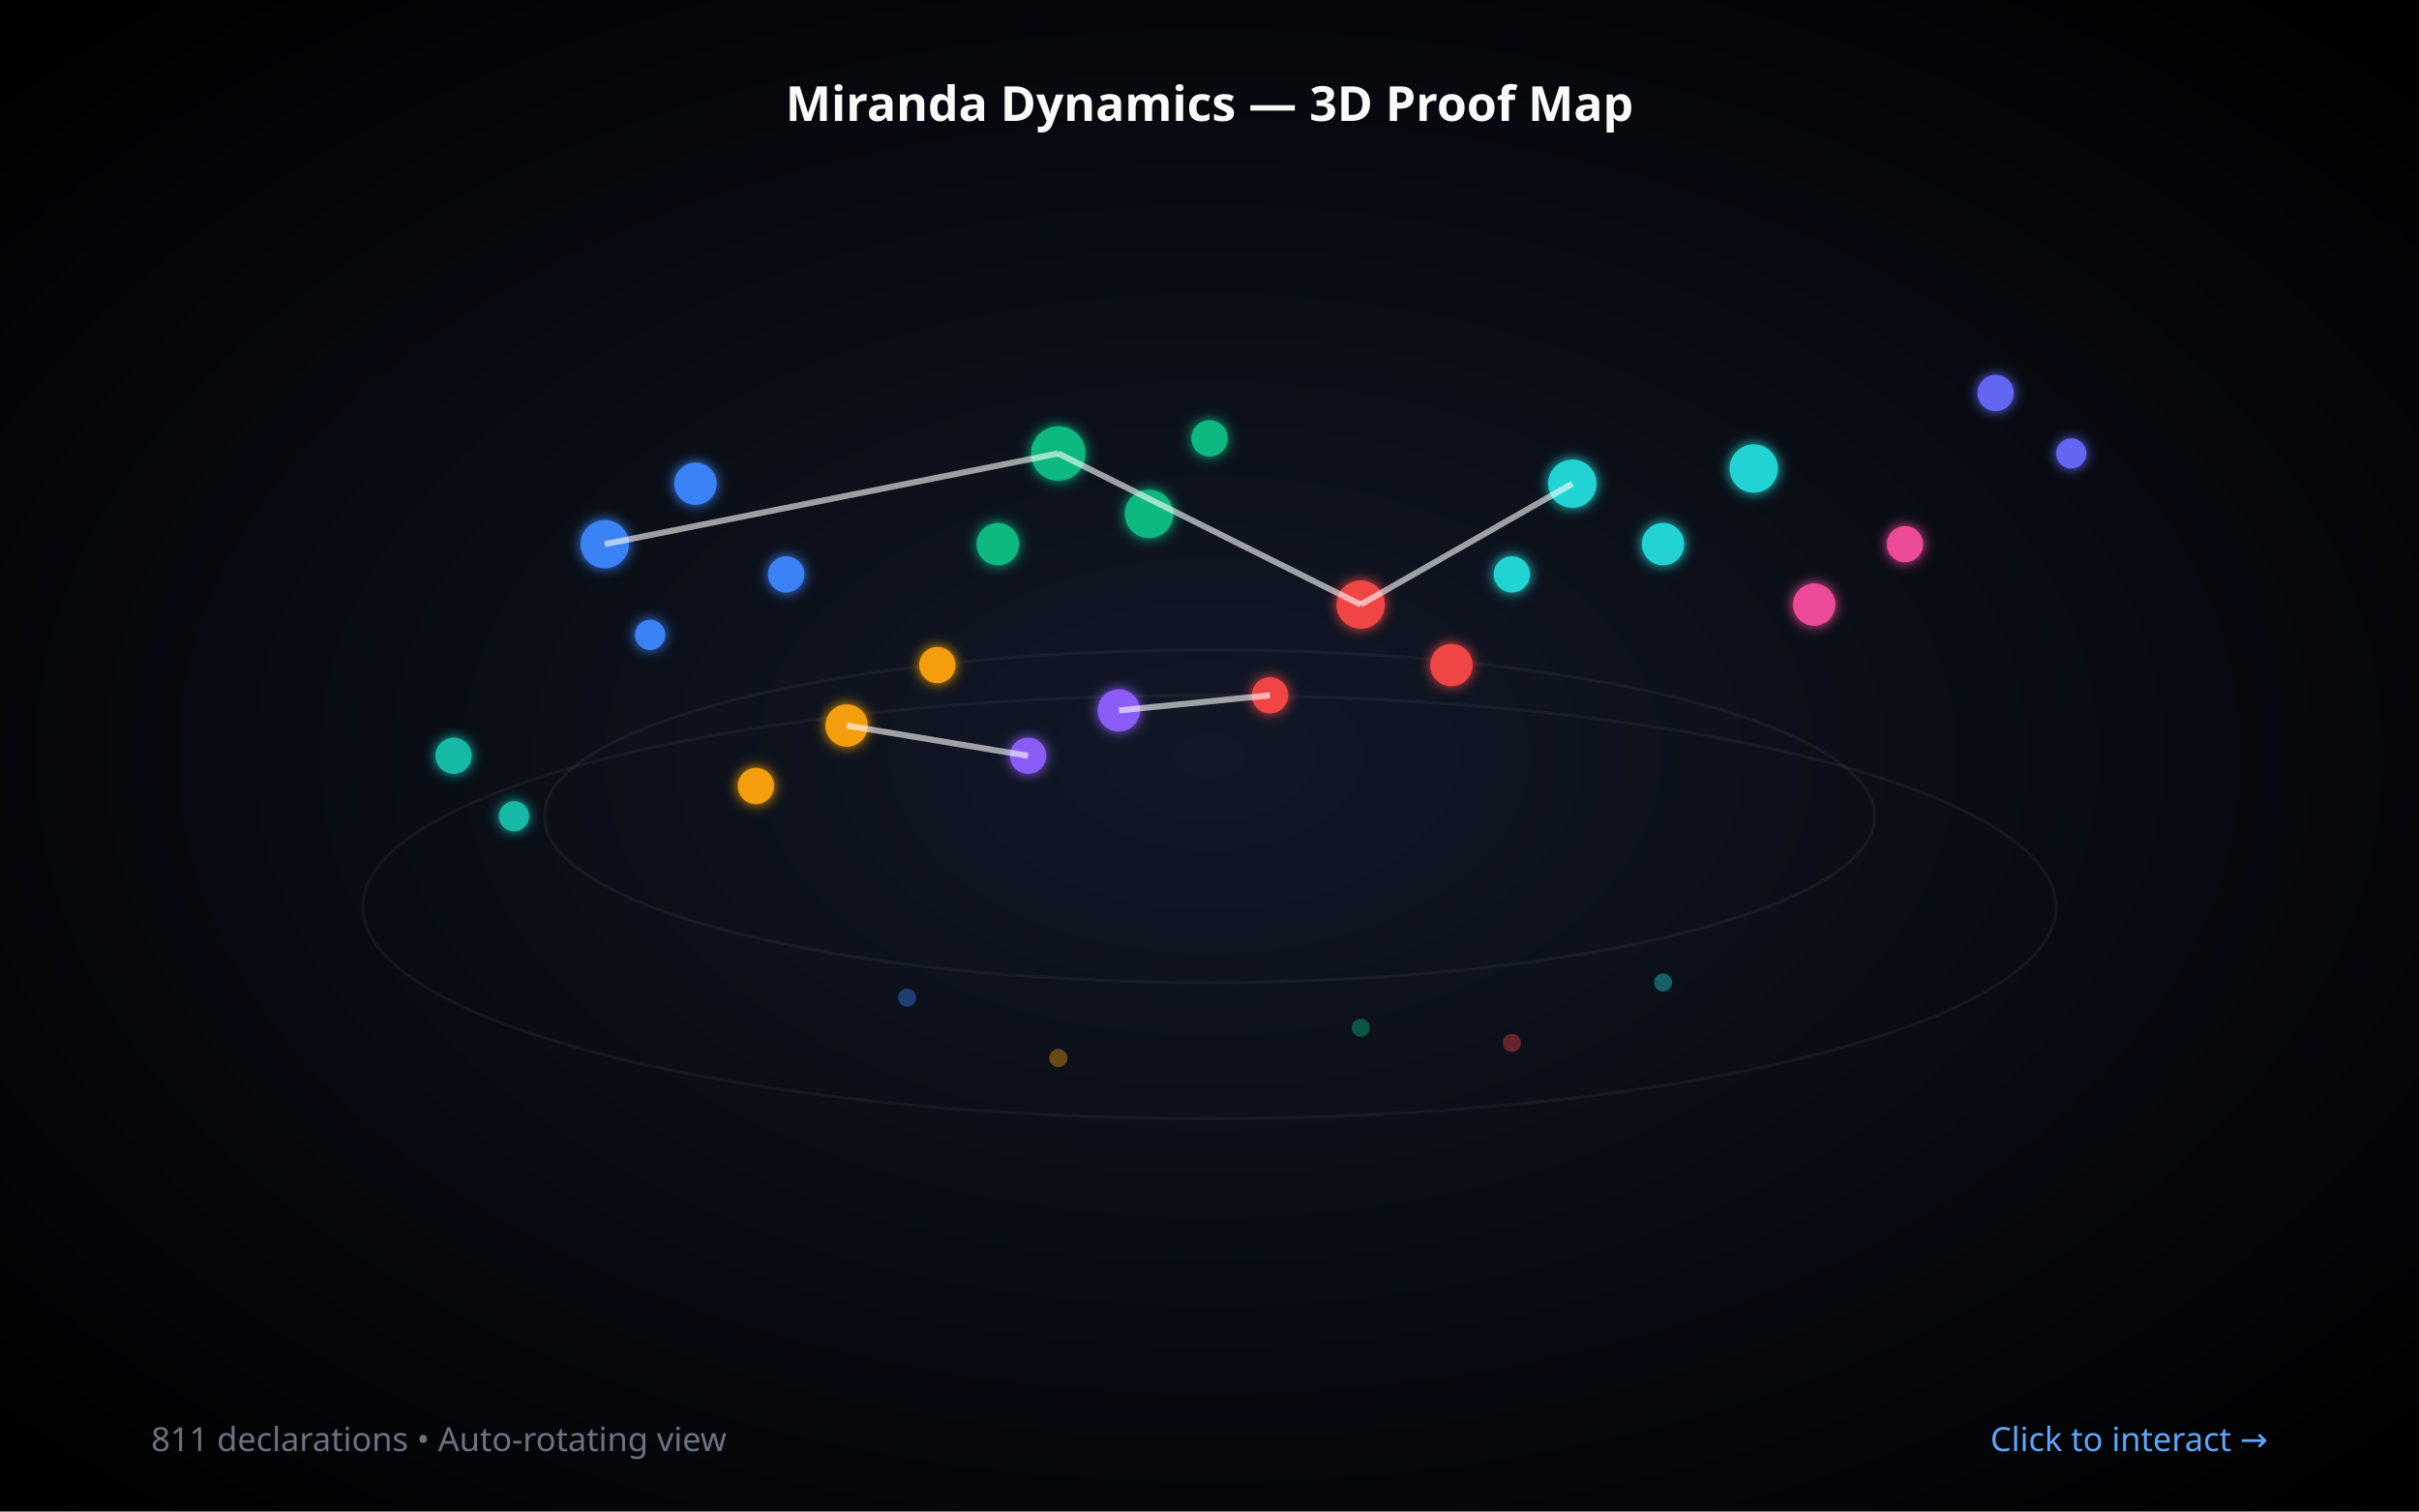
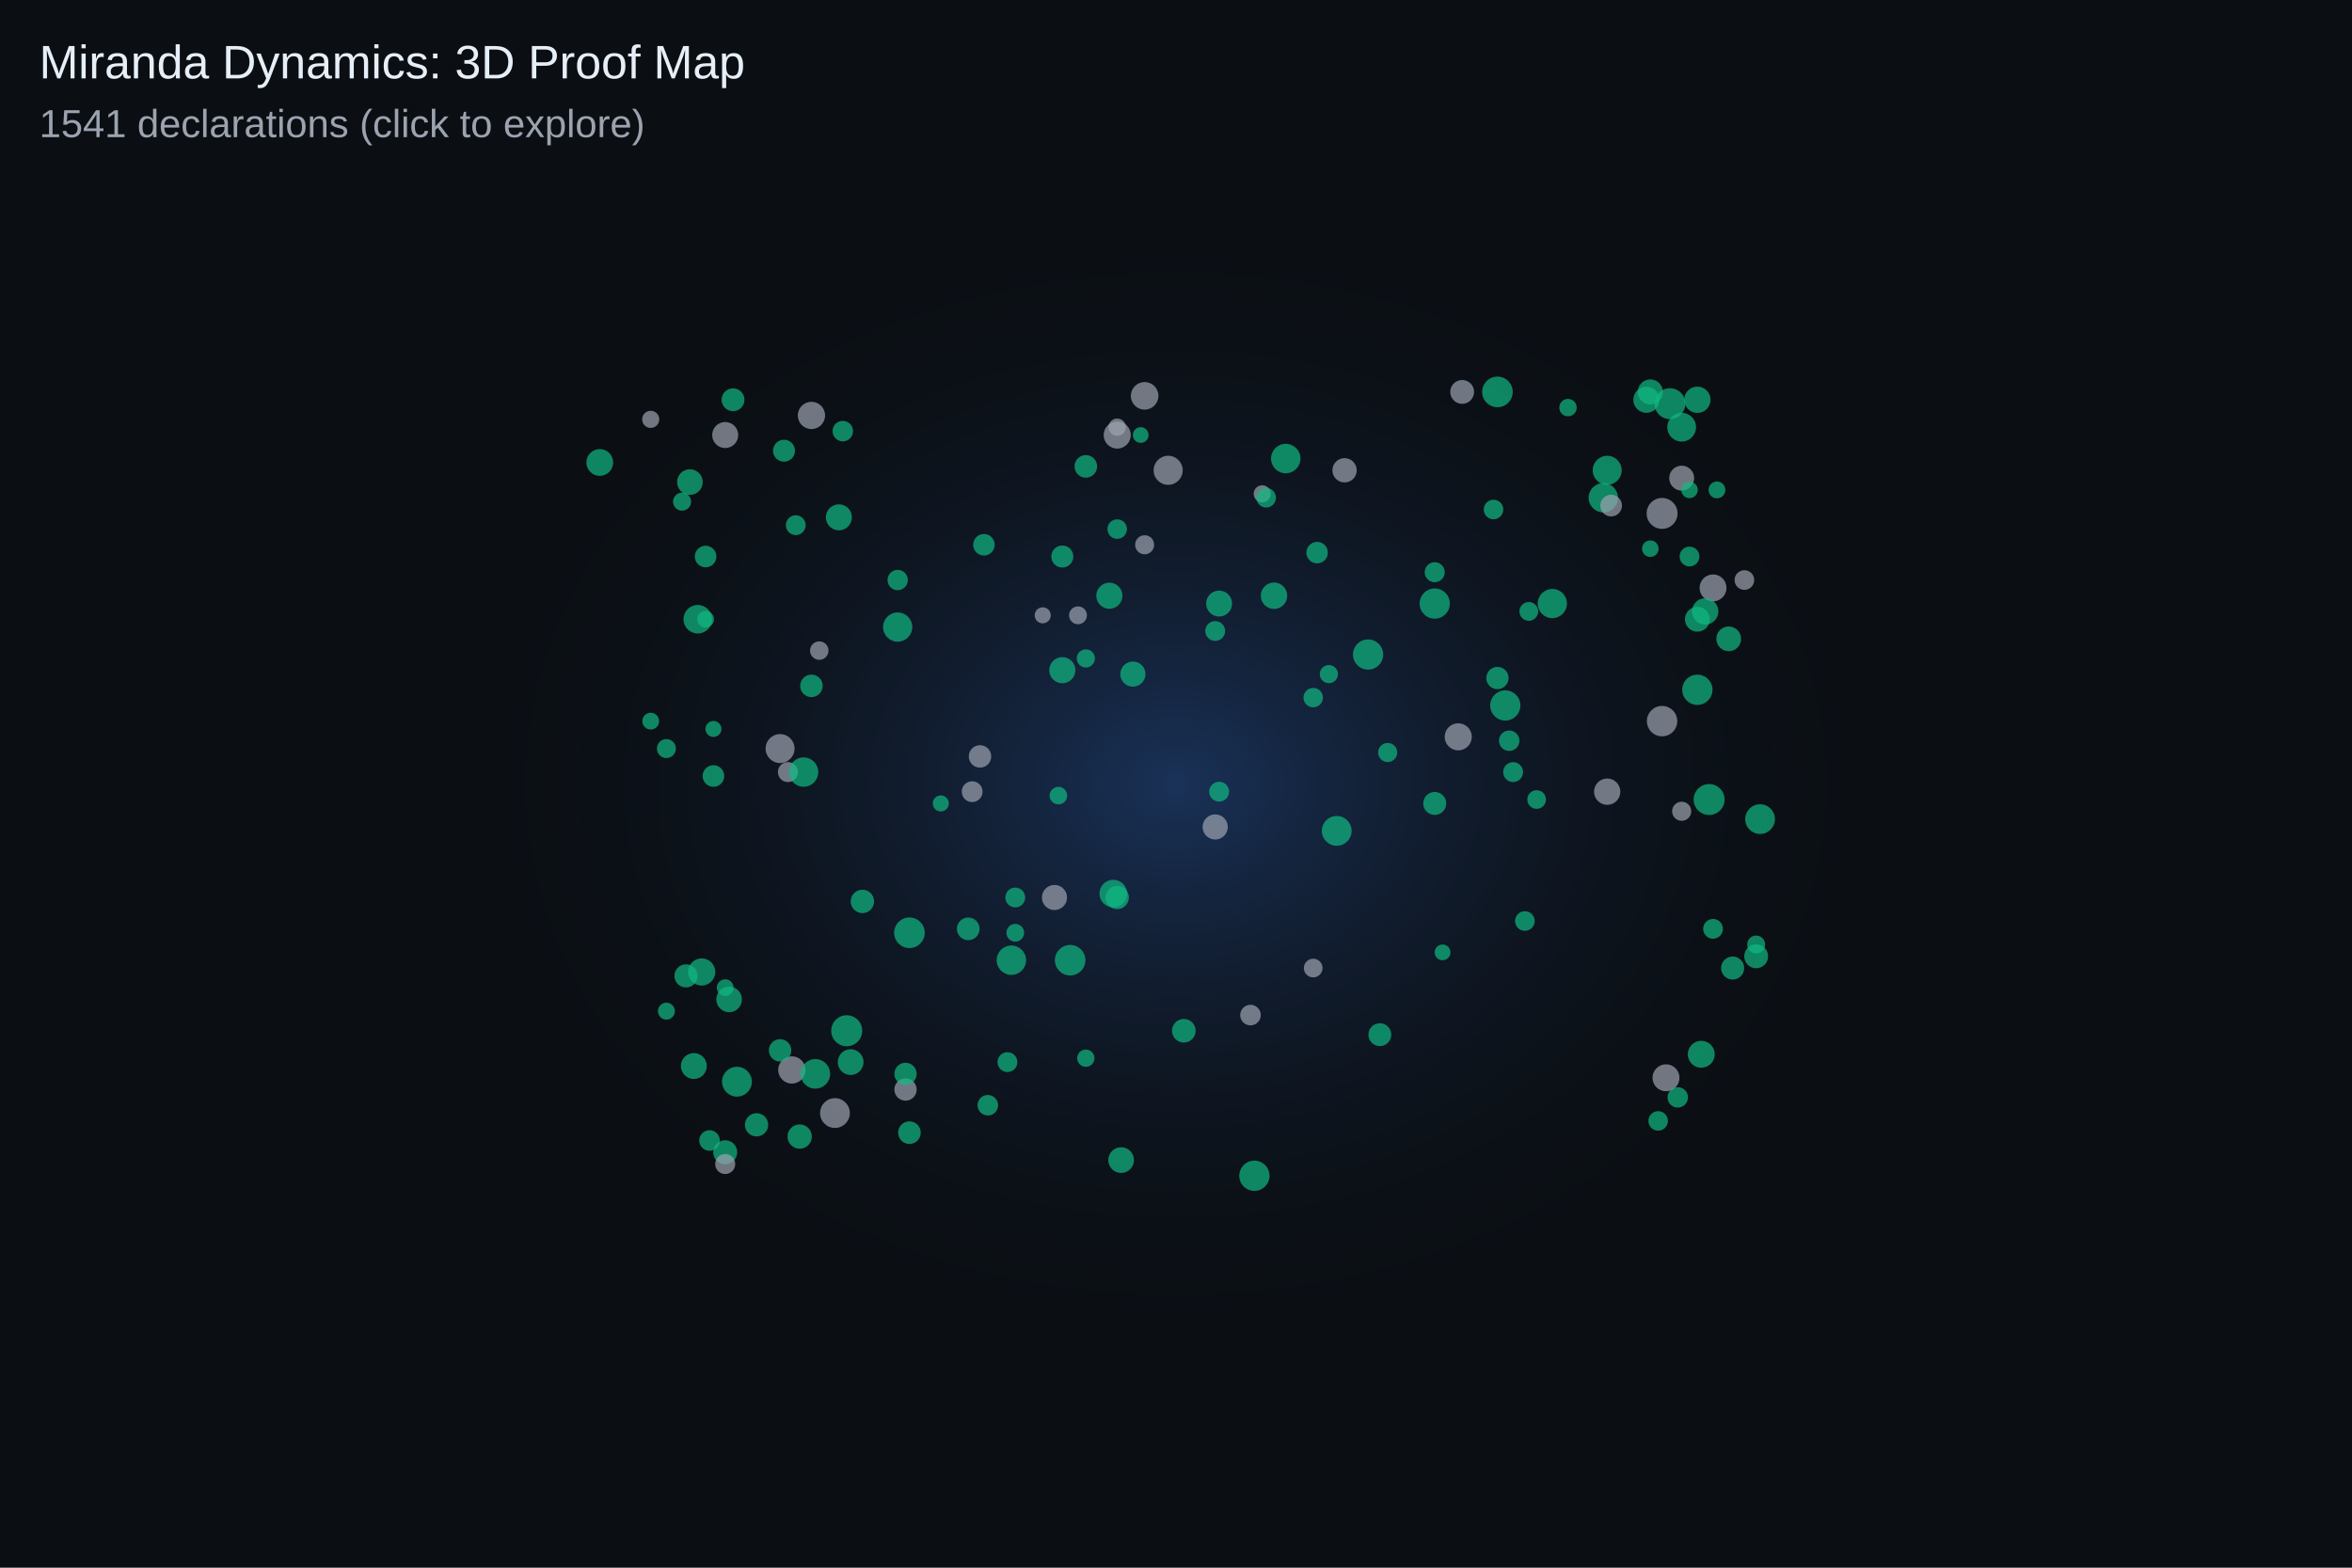
- <svg xmlns="http://www.w3.org/2000/svg" viewBox="0 0 800 500">
+ <svg xmlns="http://www.w3.org/2000/svg" width="600" height="400" viewBox="0 0 600 400">
  <defs>
-     <radialGradient id="bgAnim" cx="50%" cy="50%" r="70%">
-       <stop offset="0%" style="stop-color:#111827" />
-       <stop offset="100%" style="stop-color:#000000" />
+     <radialGradient id="glow" cx="50%" cy="50%" r="50%">
+       <stop offset="0%" style="stop-color:#3b82f6;stop-opacity:0.3" />
+       <stop offset="100%" style="stop-color:#0b0f14;stop-opacity:0" />
    </radialGradient>
-     <filter id="glowAnim">
-       <feGaussianBlur stdDeviation="2" result="coloredBlur" />
-       <feMerge>
-         <feMergeNode in="coloredBlur" />
-         <feMergeNode in="SourceGraphic" />
-       </feMerge>
-     </filter>
  </defs>
-   <rect width="800" height="500" fill="url(#bgAnim)" />
-   <g transform="translate(400, 250)">
-     <animateTransform attributeName="transform" type="rotate" from="0" to="360" dur="20s" repeatCount="indefinite" additive="sum" />
-     <ellipse cx="0" cy="50" rx="280" ry="70" fill="none" stroke="rgba(255,255,255,0.05)" stroke-width="1">
-       <animate attributeName="ry" values="70;75;70" dur="3s" repeatCount="indefinite" />
-     </ellipse>
-     <ellipse cx="0" cy="20" rx="220" ry="55" fill="none" stroke="rgba(255,255,255,0.05)" stroke-width="1">
-       <animate attributeName="ry" values="55;60;55" dur="4s" repeatCount="indefinite" />
-     </ellipse>
-     <g filter="url(#glowAnim)">
-       <circle cx="-200" cy="-70" r="8" fill="#3b82f6">
-         <animate attributeName="r" values="8;9;8" dur="2s" repeatCount="indefinite" />
-       </circle>
-       <circle cx="-170" cy="-90" r="7" fill="#3b82f6" />
-       <circle cx="-140" cy="-60" r="6" fill="#3b82f6" />
-       <circle cx="-185" cy="-40" r="5" fill="#3b82f6" />
-     </g>
-     <g filter="url(#glowAnim)">
-       <circle cx="-50" cy="-100" r="9" fill="#10b981">
-         <animate attributeName="r" values="9;10;9" dur="2.5s" repeatCount="indefinite" />
-       </circle>
-       <circle cx="-20" cy="-80" r="8" fill="#10b981" />
-       <circle cx="-70" cy="-70" r="7" fill="#10b981" />
-       <circle cx="0" cy="-105" r="6" fill="#10b981" />
-     </g>
-     <g filter="url(#glowAnim)">
-       <circle cx="120" cy="-90" r="8" fill="#22d3d3">
-         <animate attributeName="r" values="8;9;8" dur="1.8s" repeatCount="indefinite" />
-       </circle>
-       <circle cx="150" cy="-70" r="7" fill="#22d3d3" />
-       <circle cx="180" cy="-95" r="8" fill="#22d3d3" />
-       <circle cx="100" cy="-60" r="6" fill="#22d3d3" />
-     </g>
-     <g filter="url(#glowAnim)">
-       <circle cx="-120" cy="-10" r="7" fill="#f59e0b" />
-       <circle cx="-90" cy="-30" r="6" fill="#f59e0b" />
-       <circle cx="-150" cy="10" r="6" fill="#f59e0b" />
-     </g>
-     <g filter="url(#glowAnim)">
-       <circle cx="50" cy="-50" r="8" fill="#ef4444">
-         <animate attributeName="r" values="8;9;8" dur="2.2s" repeatCount="indefinite" />
-       </circle>
-       <circle cx="80" cy="-30" r="7" fill="#ef4444" />
-       <circle cx="20" cy="-20" r="6" fill="#ef4444" />
-     </g>
-     <g filter="url(#glowAnim)">
-       <circle cx="-60" cy="0" r="6" fill="#8b5cf6" />
-       <circle cx="-30" cy="-15" r="7" fill="#8b5cf6" />
-     </g>
-     <g filter="url(#glowAnim)">
-       <circle cx="200" cy="-50" r="7" fill="#ec4899" />
-       <circle cx="230" cy="-70" r="6" fill="#ec4899" />
-     </g>
-     <g filter="url(#glowAnim)">
-       <circle cx="260" cy="-120" r="6" fill="#6366f1" />
-       <circle cx="285" cy="-100" r="5" fill="#6366f1" />
-     </g>
-     <g filter="url(#glowAnim)">
-       <circle cx="-250" cy="0" r="6" fill="#14b8a6" />
-       <circle cx="-230" cy="20" r="5" fill="#14b8a6" />
-     </g>
-     <g opacity="0.4">
-       <circle cx="-100" cy="80" r="3" fill="#3b82f6" />
-       <circle cx="50" cy="90" r="3" fill="#10b981" />
-       <circle cx="150" cy="75" r="3" fill="#22d3d3" />
-       <circle cx="-50" cy="100" r="3" fill="#f59e0b" />
-       <circle cx="100" cy="95" r="3" fill="#ef4444" />
-     </g>
-     <g stroke="rgba(255,255,255,0.6)" stroke-width="2" fill="none">
-       <line x1="-200" y1="-70" x2="-50" y2="-100" />
-       <line x1="-50" y1="-100" x2="50" y2="-50" />
-       <line x1="120" y1="-90" x2="50" y2="-50" />
-       <line x1="-120" y1="-10" x2="-60" y2="0" />
-       <line x1="-30" y1="-15" x2="20" y2="-20" />
-     </g>
+   <rect width="600" height="400" fill="#0b0f14" />
+   <ellipse cx="300" cy="200" rx="180" ry="140" fill="url(#glow)">
+     <animateTransform attributeName="transform" type="rotate" from="0 300 200" to="360 300 200" dur="20s" repeatCount="indefinite" />
+   </ellipse>
+   <text x="10" y="20" fill="#e6eef7" font-family="Arial" font-size="12">Miranda Dynamics: 3D Proof Map</text>
+   <text x="10" y="35" fill="#9ca3af" font-family="Arial" font-size="10">1541 declarations (click to explore)</text>
+   <g transform="translate(300, 200)">
+     <animateTransform attributeName="transform" type="rotate" from="0" to="360" dur="30s" repeatCount="indefinite" additive="sum" />
+     <circle cx="-93" cy="-94" r="3.483" fill="#9ca3af" opacity="0.7" />
+     <circle cx="-25" cy="-43" r="2.279" fill="#9ca3af" opacity="0.7" />
+     <circle cx="-98" cy="73" r="3.481" fill="#9ca3af" opacity="0.7" />
+     <circle cx="129" cy="-78" r="3.181" fill="#9ca3af" opacity="0.7" />
+     <circle cx="-134" cy="-93" r="2.187" fill="#9ca3af" opacity="0.7" />
+     <circle cx="-31" cy="29" r="3.204" fill="#9ca3af" opacity="0.7" />
+     <circle cx="137" cy="-50" r="3.432" fill="#9ca3af" opacity="0.7" />
+     <circle cx="129" cy="7" r="2.441" fill="#9ca3af" opacity="0.7" />
+     <circle cx="-8" cy="-99" r="3.518" fill="#9ca3af" opacity="0.7" />
+     <circle cx="-69" cy="78" r="2.845" fill="#9ca3af" opacity="0.7" />
+     <circle cx="-8" cy="-61" r="2.431" fill="#9ca3af" opacity="0.7" />
+     <circle cx="22" cy="-74" r="2.185" fill="#9ca3af" opacity="0.7" />
+     <circle cx="-101" cy="-9" r="3.695" fill="#9ca3af" opacity="0.7" />
+     <circle cx="-15" cy="-89" r="3.459" fill="#9ca3af" opacity="0.7" />
+     <circle cx="124" cy="-69" r="3.946" fill="#9ca3af" opacity="0.7" />
+     <circle cx="43" cy="-80" r="3.104" fill="#9ca3af" opacity="0.7" />
+     <circle cx="35" cy="47" r="2.385" fill="#9ca3af" opacity="0.7" />
+     <circle cx="-115" cy="-89" r="3.323" fill="#9ca3af" opacity="0.7" />
+     <circle cx="-2" cy="-80" r="3.711" fill="#9ca3af" opacity="0.7" />
+     <circle cx="-99" cy="-3" r="2.556" fill="#9ca3af" opacity="0.7" />
+     <circle cx="36" cy="-59" r="2.74" fill="#10b981" opacity="0.7" />
+     <circle cx="-43" cy="71" r="2.534" fill="#10b981" opacity="0.7" />
+     <circle cx="-114" cy="55" r="3.27" fill="#10b981" opacity="0.7" />
+     <circle cx="123" cy="86" r="2.49" fill="#10b981" opacity="0.7" />
+     <circle cx="86" cy="-3" r="2.54" fill="#10b981" opacity="0.7" />
+     <circle cx="135" cy="-44" r="3.369" fill="#10b981" opacity="0.7" />
+     <circle cx="-122" cy="-42" r="3.644" fill="#10b981" opacity="0.7" />
+     <circle cx="11" cy="2" r="2.535" fill="#10b981" opacity="0.7" />
+     <circle cx="-42" cy="45" r="3.753" fill="#10b981" opacity="0.7" />
+     <circle cx="11" cy="-46" r="3.311" fill="#10b981" opacity="0.7" />
+     <circle cx="52" cy="64" r="2.918" fill="#10b981" opacity="0.7" />
+     <circle cx="-15" cy="-65" r="2.493" fill="#10b981" opacity="0.7" />
+     <circle cx="137" cy="37" r="2.525" fill="#10b981" opacity="0.7" />
+     <circle cx="149" cy="9" r="3.796" fill="#10b981" opacity="0.7" />
+     <circle cx="54" cy="-8" r="2.439" fill="#10b981" opacity="0.7" />
+     <circle cx="-80" cy="30" r="2.987" fill="#10b981" opacity="0.7" />
+     <circle cx="-126" cy="-72" r="2.306" fill="#10b981" opacity="0.7" />
+     <circle cx="-69" cy="74" r="2.844" fill="#10b981" opacity="0.7" />
+     <circle cx="-118" cy="-2" r="2.763" fill="#10b981" opacity="0.7" />
+     <circle cx="89" cy="35" r="2.503" fill="#10b981" opacity="0.7" />
+     <circle cx="133" cy="-98" r="3.361" fill="#10b981" opacity="0.7" />
+     <circle cx="-92" cy="74" r="3.77" fill="#10b981" opacity="0.7" />
+     <circle cx="-14" cy="96" r="3.282" fill="#10b981" opacity="0.7" />
+     <circle cx="-93" cy="-25" r="2.87" fill="#10b981" opacity="0.7" />
+     <circle cx="82" cy="-100" r="3.908" fill="#10b981" opacity="0.7" />
+     <circle cx="-16" cy="28" r="3.524" fill="#10b981" opacity="0.7" />
+     <circle cx="109" cy="-73" r="3.741" fill="#10b981" opacity="0.7" />
+     <circle cx="2" cy="63" r="3.015" fill="#10b981" opacity="0.7" />
+     <circle cx="-49" cy="-61" r="2.748" fill="#10b981" opacity="0.7" />
+     <circle cx="-68" cy="38" r="3.907" fill="#10b981" opacity="0.7" />
+     <circle cx="121" cy="-100" r="3.198" fill="#10b981" opacity="0.7" />
+     <circle cx="100" cy="-96" r="2.224" fill="#10b981" opacity="0.7" />
+     <circle cx="35" cy="-22" r="2.479" fill="#10b981" opacity="0.7" />
+     <circle cx="-27" cy="45" r="3.894" fill="#10b981" opacity="0.7" />
+     <circle cx="-107" cy="87" r="2.972" fill="#10b981" opacity="0.7" />
+     <circle cx="-115" cy="94" r="3.065" fill="#10b981" opacity="0.7" />
+     <circle cx="-86" cy="-68" r="3.32" fill="#10b981" opacity="0.7" />
+     <circle cx="131" cy="-58" r="2.53" fill="#10b981" opacity="0.7" />
+     <circle cx="66" cy="-46" r="3.858" fill="#10b981" opacity="0.7" />
+     <circle cx="-48" cy="82" r="2.623" fill="#10b981" opacity="0.7" />
+     <circle cx="41" cy="12" r="3.799" fill="#10b981" opacity="0.7" />
+     <circle cx="81" cy="-70" r="2.496" fill="#10b981" opacity="0.7" />
+     <circle cx="-118" cy="-14" r="2.042" fill="#10b981" opacity="0.7" />
+     <circle cx="133" cy="-42" r="3.177" fill="#10b981" opacity="0.7" />
+     <circle cx="-147" cy="-82" r="3.416" fill="#10b981" opacity="0.7" />
+     <circle cx="-120" cy="-42" r="2.135" fill="#10b981" opacity="0.7" />
+     <circle cx="-134" cy="-16" r="2.142" fill="#10b981" opacity="0.7" />
+     <circle cx="-29" cy="-29" r="3.338" fill="#10b981" opacity="0.7" />
+     <circle cx="-41" cy="38" r="2.265" fill="#10b981" opacity="0.7" />
+     <circle cx="142" cy="47" r="2.945" fill="#10b981" opacity="0.7" />
+     <circle cx="92" cy="4" r="2.381" fill="#10b981" opacity="0.7" />
+     <circle cx="-101" cy="68" r="2.862" fill="#10b981" opacity="0.7" />
+     <circle cx="66" cy="5" r="2.934" fill="#10b981" opacity="0.7" />
+     <circle cx="-123" cy="72" r="3.307" fill="#10b981" opacity="0.7" />
+     <circle cx="-100" cy="-85" r="2.805" fill="#10b981" opacity="0.7" />
+     <circle cx="23" cy="-73" r="2.497" fill="#10b981" opacity="0.7" />
+     <circle cx="-53" cy="37" r="2.897" fill="#10b981" opacity="0.7" />
+     <circle cx="66" cy="-54" r="2.557" fill="#10b981" opacity="0.7" />
+     <circle cx="-23" cy="-81" r="2.886" fill="#10b981" opacity="0.7" />
+     <circle cx="131" cy="-75" r="2.101" fill="#10b981" opacity="0.7" />
+     <circle cx="126" cy="-97" r="3.938" fill="#10b981" opacity="0.7" />
+     <circle cx="-29" cy="-58" r="2.813" fill="#10b981" opacity="0.7" />
+     <circle cx="96" cy="-46" r="3.729" fill="#10b981" opacity="0.7" />
+     <circle cx="-120" cy="-58" r="2.758" fill="#10b981" opacity="0.7" />
+     <circle cx="49" cy="-33" r="3.853" fill="#10b981" opacity="0.7" />
+     <circle cx="82" cy="-27" r="2.846" fill="#10b981" opacity="0.7" />
+     <circle cx="134" cy="69" r="3.437" fill="#10b981" opacity="0.7" />
+     <circle cx="-71" cy="-52" r="2.593" fill="#10b981" opacity="0.7" />
+     <circle cx="-121" cy="48" r="3.471" fill="#10b981" opacity="0.7" />
+     <circle cx="-119" cy="91" r="2.627" fill="#10b981" opacity="0.7" />
+     <circle cx="-125" cy="49" r="2.954" fill="#10b981" opacity="0.7" />
+     <circle cx="121" cy="-60" r="2.114" fill="#10b981" opacity="0.7" />
+     <circle cx="110" cy="-80" r="3.703" fill="#10b981" opacity="0.7" />
+     <circle cx="-115" cy="52" r="2.136" fill="#10b981" opacity="0.7" />
+     <circle cx="-30" cy="3" r="2.24" fill="#10b981" opacity="0.7" />
+     <circle cx="141" cy="-37" r="3.158" fill="#10b981" opacity="0.7" />
+     <circle cx="-130" cy="58" r="2.164" fill="#10b981" opacity="0.7" />
+     <circle cx="148" cy="44" r="3.046" fill="#10b981" opacity="0.7" />
+     <circle cx="-17" cy="-48" r="3.339" fill="#10b981" opacity="0.7" />
+     <circle cx="10" cy="-39" r="2.531" fill="#10b981" opacity="0.7" />
+     <circle cx="-83" cy="71" r="3.291" fill="#10b981" opacity="0.7" />
+     <circle cx="84" cy="-20" r="3.858" fill="#10b981" opacity="0.7" />
+     <circle cx="-113" cy="-98" r="2.917" fill="#10b981" opacity="0.7" />
+     <circle cx="138" cy="-75" r="2.147" fill="#10b981" opacity="0.7" />
+     <circle cx="-41" cy="29" r="2.53" fill="#10b981" opacity="0.7" />
+     <circle cx="28" cy="-83" r="3.759" fill="#10b981" opacity="0.7" />
+     <circle cx="39" cy="-28" r="2.315" fill="#10b981" opacity="0.7" />
+     <circle cx="128" cy="80" r="2.605" fill="#10b981" opacity="0.7" />
+     <circle cx="120" cy="-98" r="3.336" fill="#10b981" opacity="0.7" />
+     <circle cx="133" cy="-24" r="3.864" fill="#10b981" opacity="0.7" />
+     <circle cx="-97" cy="-66" r="2.529" fill="#10b981" opacity="0.7" />
+     <circle cx="-96" cy="90" r="3.106" fill="#10b981" opacity="0.7" />
+     <circle cx="-11" cy="-28" r="3.21" fill="#10b981" opacity="0.7" />
+     <circle cx="25" cy="-48" r="3.375" fill="#10b981" opacity="0.7" />
+     <circle cx="-15" cy="29" r="2.977" fill="#10b981" opacity="0.7" />
+     <circle cx="-124" cy="-77" r="3.269" fill="#10b981" opacity="0.7" />
+     <circle cx="-9" cy="-89" r="2.007" fill="#10b981" opacity="0.7" />
+     <circle cx="-84" cy="63" r="3.96" fill="#10b981" opacity="0.7" />
+     <circle cx="-68" cy="89" r="2.884" fill="#10b981" opacity="0.7" />
+     <circle cx="68" cy="43" r="2.019" fill="#10b981" opacity="0.7" />
+     <circle cx="-112" cy="76" r="3.808" fill="#10b981" opacity="0.7" />
+     <circle cx="129" cy="-91" r="3.669" fill="#10b981" opacity="0.7" />
+     <circle cx="148" cy="41" r="2.296" fill="#10b981" opacity="0.7" />
+     <circle cx="-85" cy="-90" r="2.617" fill="#10b981" opacity="0.7" />
+     <circle cx="-130" cy="-9" r="2.42" fill="#10b981" opacity="0.7" />
+     <circle cx="-23" cy="70" r="2.206" fill="#10b981" opacity="0.7" />
+     <circle cx="136" cy="4" r="3.948" fill="#10b981" opacity="0.7" />
+     <circle cx="-71" cy="-40" r="3.729" fill="#10b981" opacity="0.7" />
+     <circle cx="-60" cy="5" r="2.05" fill="#10b981" opacity="0.7" />
+     <circle cx="20" cy="100" r="3.862" fill="#10b981" opacity="0.7" />
+     <circle cx="-23" cy="-32" r="2.318" fill="#10b981" opacity="0.7" />
+     <circle cx="-95" cy="-3" r="3.744" fill="#10b981" opacity="0.7" />
+     <circle cx="90" cy="-44" r="2.399" fill="#10b981" opacity="0.7" />
+     <circle cx="85" cy="-11" r="2.61" fill="#10b981" opacity="0.7" />
+     <circle cx="-34" cy="-43" r="2.047" fill="#9ca3af" opacity="0.7" />
+     <circle cx="-52" cy="2" r="2.657" fill="#9ca3af" opacity="0.7" />
+     <circle cx="-115" cy="97" r="2.558" fill="#9ca3af" opacity="0.7" />
+     <circle cx="110" cy="2" r="3.359" fill="#9ca3af" opacity="0.7" />
+     <circle cx="124" cy="-16" r="3.878" fill="#9ca3af" opacity="0.7" />
+     <circle cx="-91" cy="-34" r="2.357" fill="#9ca3af" opacity="0.7" />
+     <circle cx="-15" cy="-91" r="2.217" fill="#9ca3af" opacity="0.7" />
+     <circle cx="72" cy="-12" r="3.457" fill="#9ca3af" opacity="0.7" />
+     <circle cx="10" cy="11" r="3.212" fill="#9ca3af" opacity="0.7" />
+     <circle cx="111" cy="-71" r="2.77" fill="#9ca3af" opacity="0.7" />
+     <circle cx="145" cy="-52" r="2.509" fill="#9ca3af" opacity="0.7" />
+     <circle cx="73" cy="-100" r="3.04" fill="#9ca3af" opacity="0.7" />
+     <circle cx="125" cy="75" r="3.439" fill="#9ca3af" opacity="0.7" />
+     <circle cx="-50" cy="-7" r="2.863" fill="#9ca3af" opacity="0.7" />
+     <circle cx="19" cy="59" r="2.628" fill="#9ca3af" opacity="0.7" />
+     <circle cx="-87" cy="84" r="3.8" fill="#9ca3af" opacity="0.7" />
  </g>
-   <text x="400" y="40" fill="#fafafa" font-family="system-ui" font-size="16" font-weight="600" text-anchor="middle">Miranda Dynamics — 3D Proof Map</text>
-   <text x="50" y="480" fill="#6b7280" font-family="system-ui" font-size="11">811 declarations • Auto-rotating view</text>
-   <text x="750" y="480" fill="#60a5fa" font-family="system-ui" font-size="11" text-anchor="end">Click to interact →</text>
</svg>
